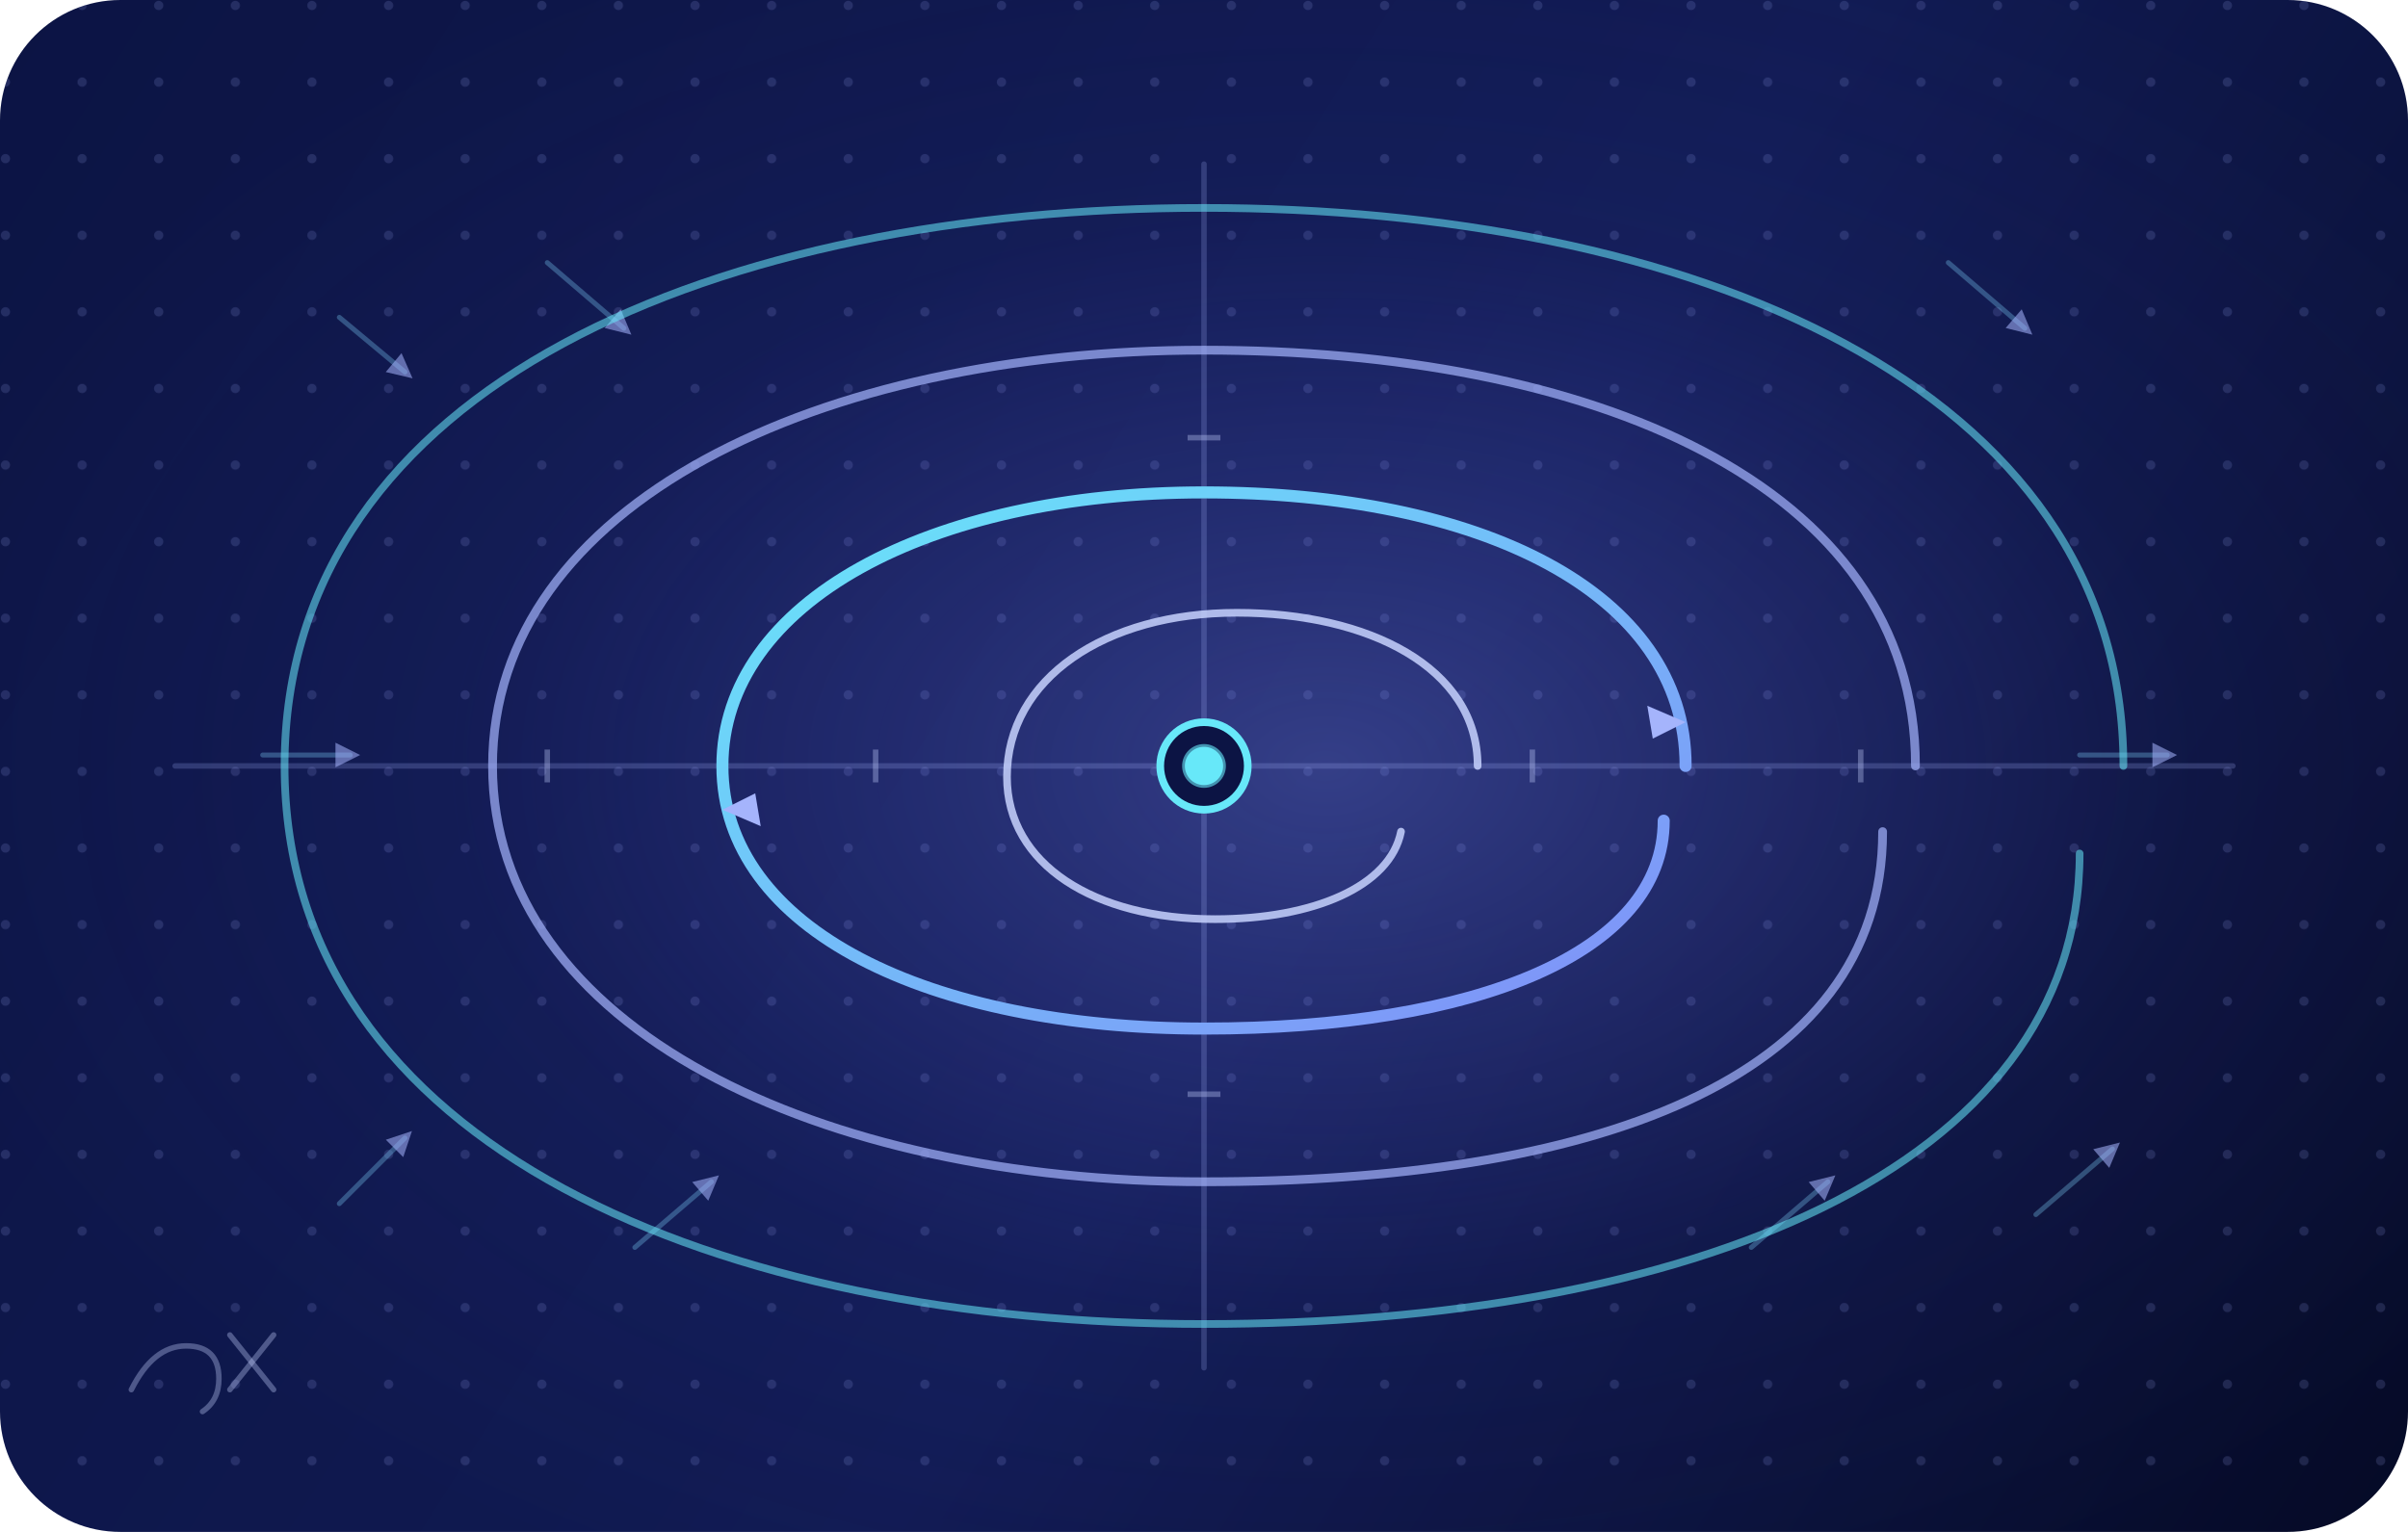
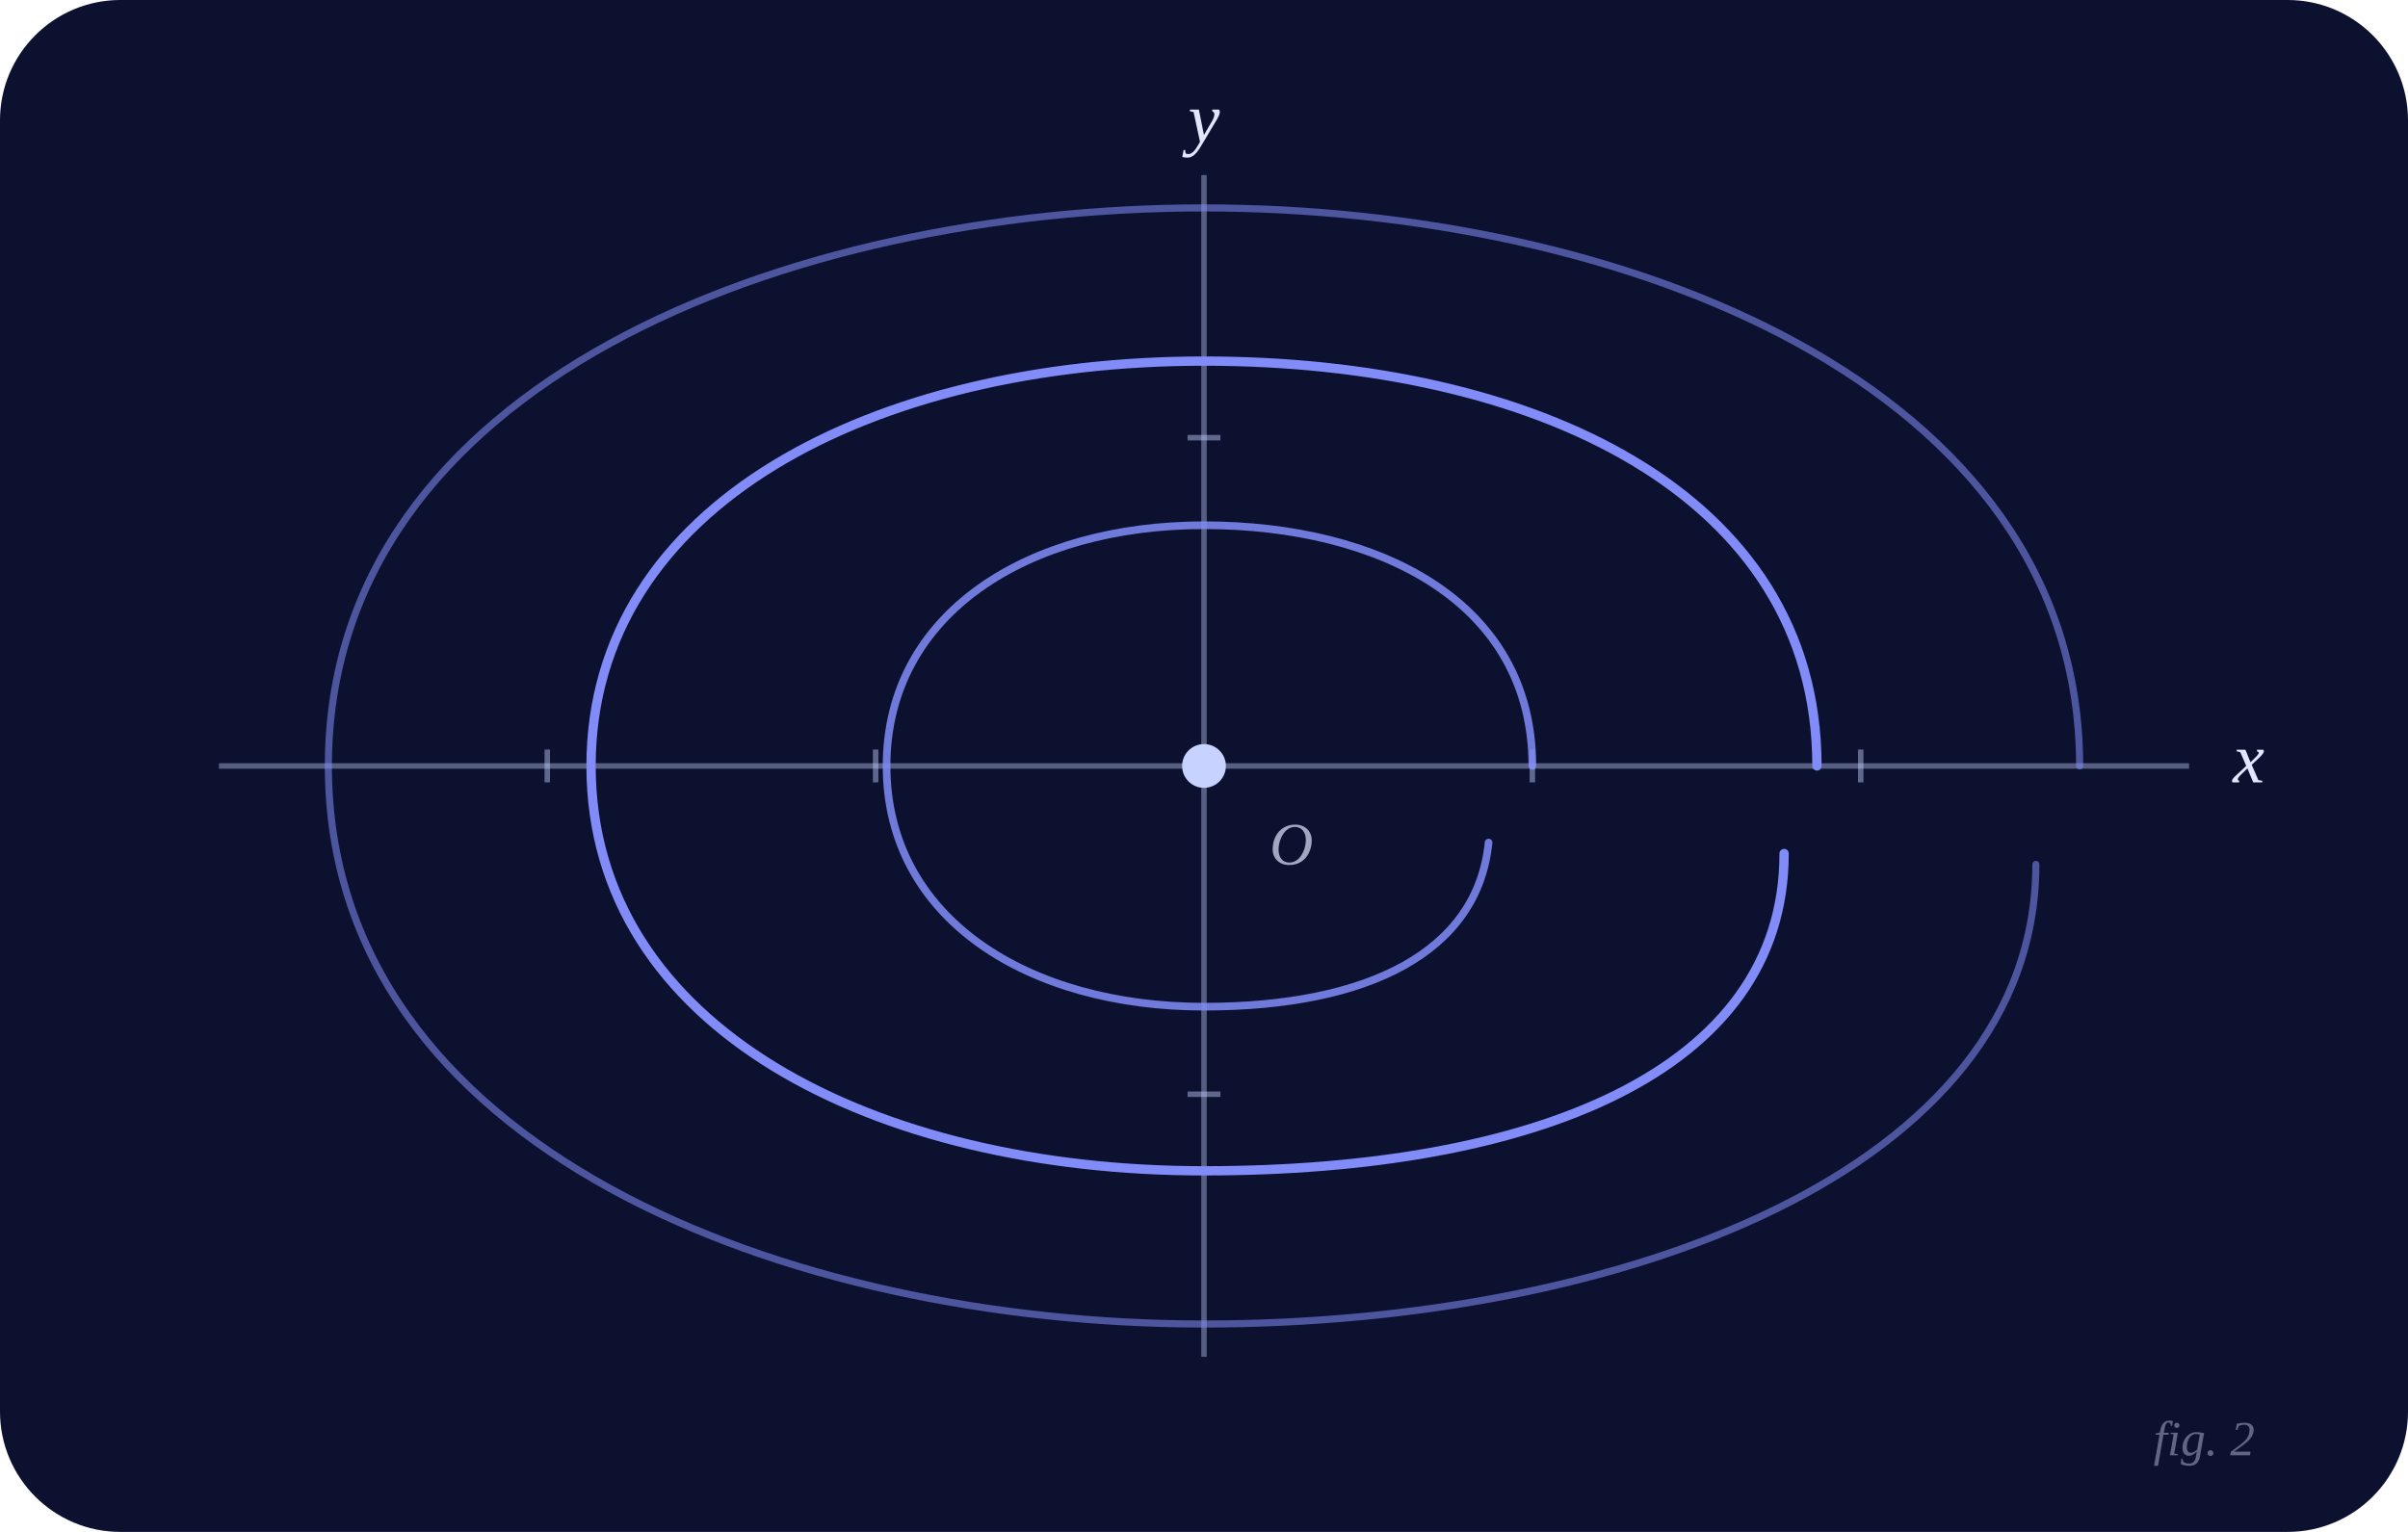
<svg xmlns="http://www.w3.org/2000/svg" viewBox="0 0 440 280" role="img" aria-label="Differential Equations — phase portrait">
  <defs>
-     <linearGradient id="de-bg" x1="0" y1="0" x2="440" y2="280" gradientUnits="userSpaceOnUse">
-       <stop offset="0" stop-color="#0c1444" />
-       <stop offset="0.55" stop-color="#101a52" />
-       <stop offset="1" stop-color="#050a26" />
-     </linearGradient>
-     <radialGradient id="de-glow" cx="0.55" cy="0.5" r="0.6">
-       <stop offset="0" stop-color="#818cf8" stop-opacity="0.32" />
-       <stop offset="0.6" stop-color="#6366f1" stop-opacity="0.06" />
-       <stop offset="1" stop-color="#6366f1" stop-opacity="0" />
-     </radialGradient>
-     <pattern id="de-dots" x="0" y="0" width="14" height="14" patternUnits="userSpaceOnUse">
-       <circle cx="1" cy="1" r="0.85" fill="#a5b4fc" fill-opacity="0.16" />
-     </pattern>
-     <linearGradient id="de-traj" x1="0" y1="0" x2="1" y2="1">
-       <stop offset="0" stop-color="#67e8f9" />
-       <stop offset="1" stop-color="#818cf8" />
-     </linearGradient>
-     <marker id="de-arrow" viewBox="0 0 10 10" refX="6" refY="5" markerWidth="5" markerHeight="5" orient="auto">
-       <path d="M 0 0 L 10 5 L 0 10 z" fill="#a5b4fc" fill-opacity="0.55" />
-     </marker>
+     <style>
+       .de-axis { stroke: #c7d2fe; stroke-opacity: 0.4; stroke-width: 1; }
+       .de-tick { stroke: #c7d2fe; stroke-opacity: 0.45; stroke-width: 1; }
+       .de-traj { stroke: #818cf8; fill: none; stroke-linecap: round; }
+       .de-text { fill: #e0e7ff; font-family: ui-serif, Georgia, "Times New Roman", serif; font-style: italic; }
+     </style>
  </defs>
-   <rect width="440" height="280" rx="22" fill="url(#de-bg)" />
-   <rect width="440" height="280" rx="22" fill="url(#de-dots)" />
-   <rect width="440" height="280" rx="22" fill="url(#de-glow)" />
-   <g stroke="#a5b4fc" stroke-opacity="0.22" stroke-width="1" stroke-linecap="round">
-     <path d="M 32 140 L 408 140" stroke-dasharray="0,0" />
-     <path d="M 220 30 L 220 250" stroke-dasharray="0,0" />
-   </g>
-   <g stroke="#c7d2fe" stroke-opacity="0.35" stroke-width="1">
+   <rect width="440" height="280" rx="22" fill="#0c1130" />
+   <line x1="40" y1="140" x2="400" y2="140" class="de-axis" />
+   <line x1="220" y1="32" x2="220" y2="248" class="de-axis" />
+   <text x="408" y="143" class="de-text" font-size="13">x</text>
+   <text x="220" y="26" text-anchor="middle" class="de-text" font-size="13">y</text>
+   <g class="de-tick">
+     <line x1="160" y1="137" x2="160" y2="143" />
    <line x1="100" y1="137" x2="100" y2="143" />
-     <line x1="160" y1="137" x2="160" y2="143" />
    <line x1="280" y1="137" x2="280" y2="143" />
    <line x1="340" y1="137" x2="340" y2="143" />
    <line x1="217" y1="80" x2="223" y2="80" />
    <line x1="217" y1="200" x2="223" y2="200" />
  </g>
-   <g stroke="#7dd3fc" stroke-opacity="0.32" stroke-width="0.9" stroke-linecap="round" fill="none">
-     <line x1="62" y1="58" x2="74" y2="68" marker-end="url(#de-arrow)" />
-     <line x1="100" y1="48" x2="114" y2="60" marker-end="url(#de-arrow)" />
-     <line x1="356" y1="48" x2="370" y2="60" marker-end="url(#de-arrow)" />
-     <line x1="62" y1="220" x2="74" y2="208" marker-end="url(#de-arrow)" />
-     <line x1="372" y1="222" x2="386" y2="210" marker-end="url(#de-arrow)" />
-     <line x1="116" y1="228" x2="130" y2="216" marker-end="url(#de-arrow)" />
-     <line x1="320" y1="228" x2="334" y2="216" marker-end="url(#de-arrow)" />
-     <line x1="48" y1="138" x2="64" y2="138" marker-end="url(#de-arrow)" />
-     <line x1="380" y1="138" x2="396" y2="138" marker-end="url(#de-arrow)" />
-   </g>
-   <path d="M 388 140            C 388 70, 308 38, 220 38            C 132 38, 52 70, 52 140            C 52 210, 132 242, 220 242            C 308 242, 380 214, 380 156" fill="none" stroke="#67e8f9" stroke-opacity="0.55" stroke-width="1.4" stroke-linecap="round" />
-   <path d="M 350 140            C 350 88, 290 64, 220 64            C 150 64, 90 92, 90 140            C 90 188, 150 216, 220 216            C 290 216, 344 198, 344 152" fill="none" stroke="#a5b4fc" stroke-opacity="0.7" stroke-width="1.6" stroke-linecap="round" />
-   <path d="M 308 140            C 308 108, 270 90, 220 90            C 170 90, 132 110, 132 140            C 132 170, 170 188, 220 188            C 270 188, 304 174, 304 150" fill="none" stroke="url(#de-traj)" stroke-width="2.2" stroke-linecap="round" />
-   <path d="M 270 140            C 270 122, 250 112, 226 112            C 202 112, 184 124, 184 142            C 184 158, 200 168, 222 168            C 240 168, 254 162, 256 152" fill="none" stroke="#c7d2fe" stroke-opacity="0.85" stroke-width="1.4" stroke-linecap="round" />
-   <g fill="#a5b4fc">
-     <path d="M 308 132 l -7 -3 l 1 6 z" />
-     <path d="M 132 148 l 7 3 l -1 -6 z" />
-   </g>
-   <g>
-     <circle cx="220" cy="140" r="8" fill="#0c1444" stroke="#67e8f9" stroke-width="1.4" />
-     <circle cx="220" cy="140" r="3.5" fill="#67e8f9" />
-     <circle cx="220" cy="140" r="3.5" fill="none" stroke="#67e8f9" stroke-opacity="0.6" stroke-width="1">
-       <animate attributeName="r" from="3.5" to="11" dur="3s" repeatCount="indefinite" />
-       <animate attributeName="opacity" from="0.6" to="0" dur="3s" repeatCount="indefinite" />
-     </circle>
-   </g>
-   <g fill="none" stroke="#c7d2fe" stroke-opacity="0.35" stroke-width="1" stroke-linecap="round">
-     <path d="M 24 254 q 4 -8 10 -8 q 6 0 6 6 q 0 4 -3 6" />
-     <path d="M 42 254 l 8 -10" />
-     <path d="M 42 244 l 8 10" />
-   </g>
+   <path d="M 380 140        C 380 70, 296 38, 220 38        C 144 38, 60 70, 60 140        C 60 210, 144 242, 220 242        C 296 242, 372 214, 372 158" class="de-traj" stroke-width="1.3" stroke-opacity="0.55" />
+   <path d="M 332 140        C 332 90, 280 66, 220 66        C 160 66, 108 92, 108 140        C 108 188, 160 214, 220 214        C 280 214, 326 196, 326 156" class="de-traj" stroke-width="1.7" />
+   <path d="M 280 140        C 280 110, 252 96, 220 96        C 188 96, 162 112, 162 140        C 162 168, 188 184, 220 184        C 250 184, 270 174, 272 154" class="de-traj" stroke-width="1.4" stroke-opacity="0.85" />
+   <circle cx="220" cy="140" r="4" fill="#c7d2fe" />
+   <text x="232" y="158" class="de-text" font-size="11" fill-opacity="0.7">O</text>
+   <text x="412" y="266" text-anchor="end" class="de-text" font-size="9" fill-opacity="0.4">fig. 2</text>
</svg>
